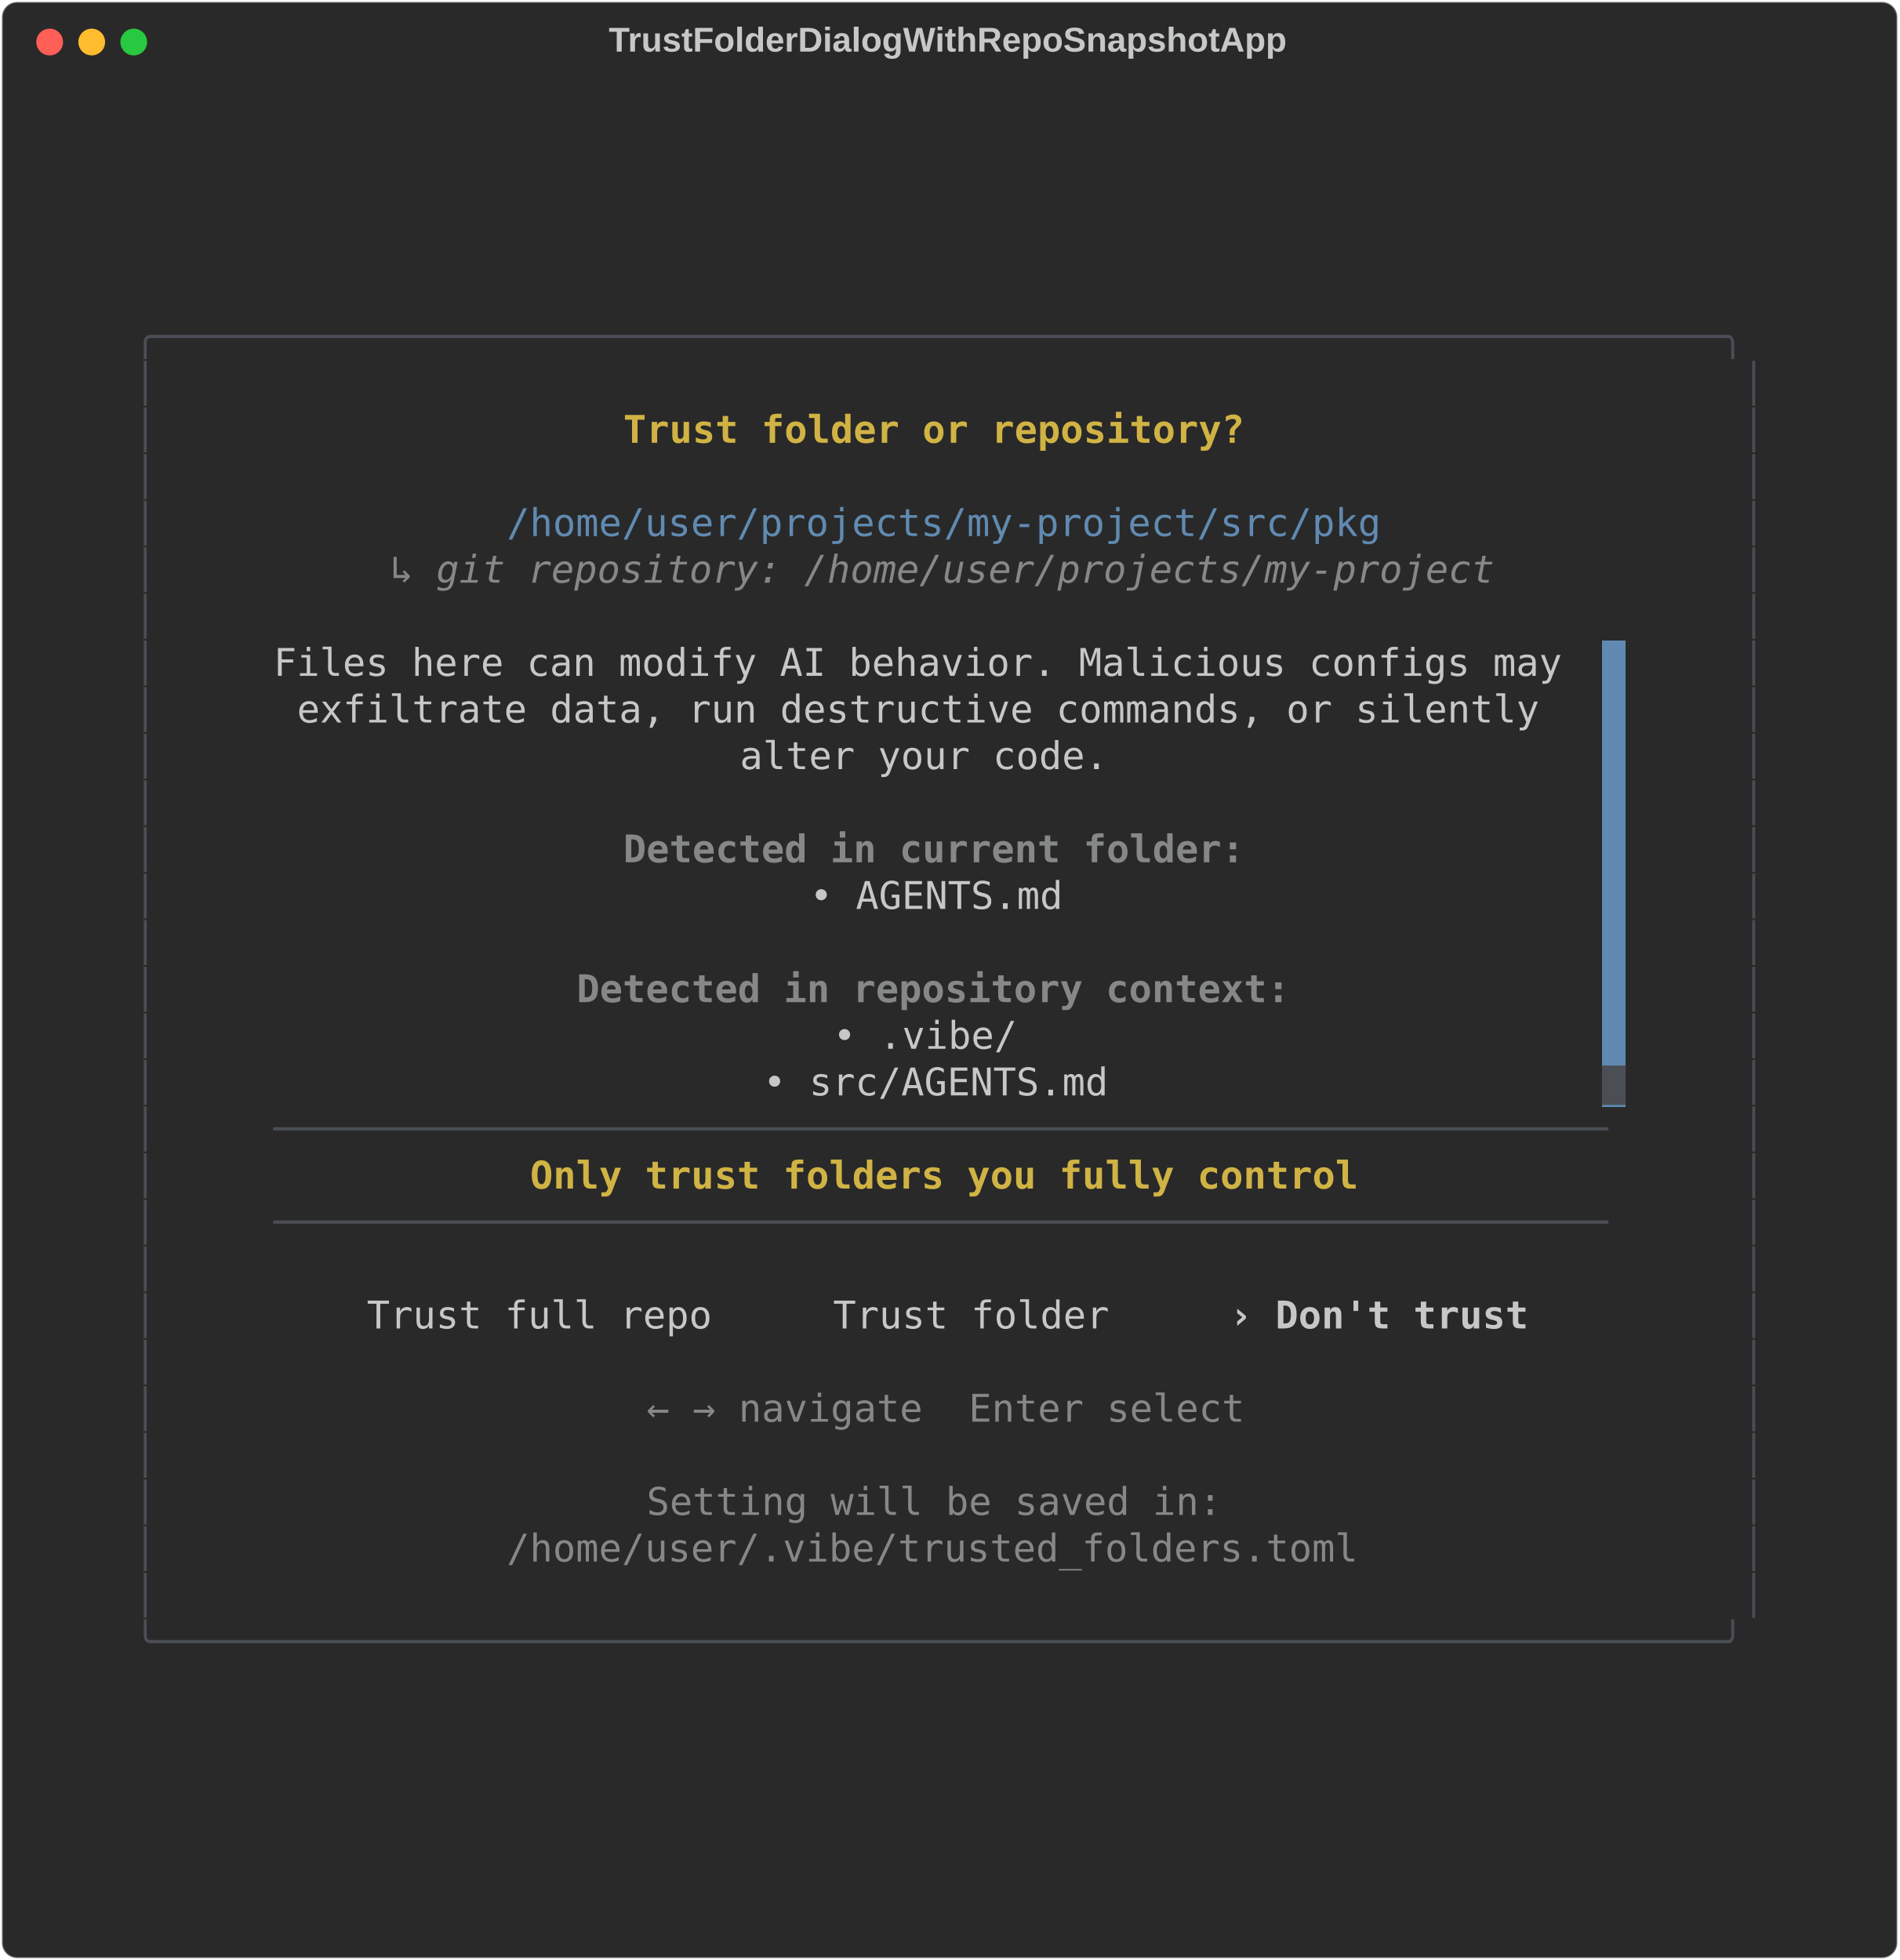
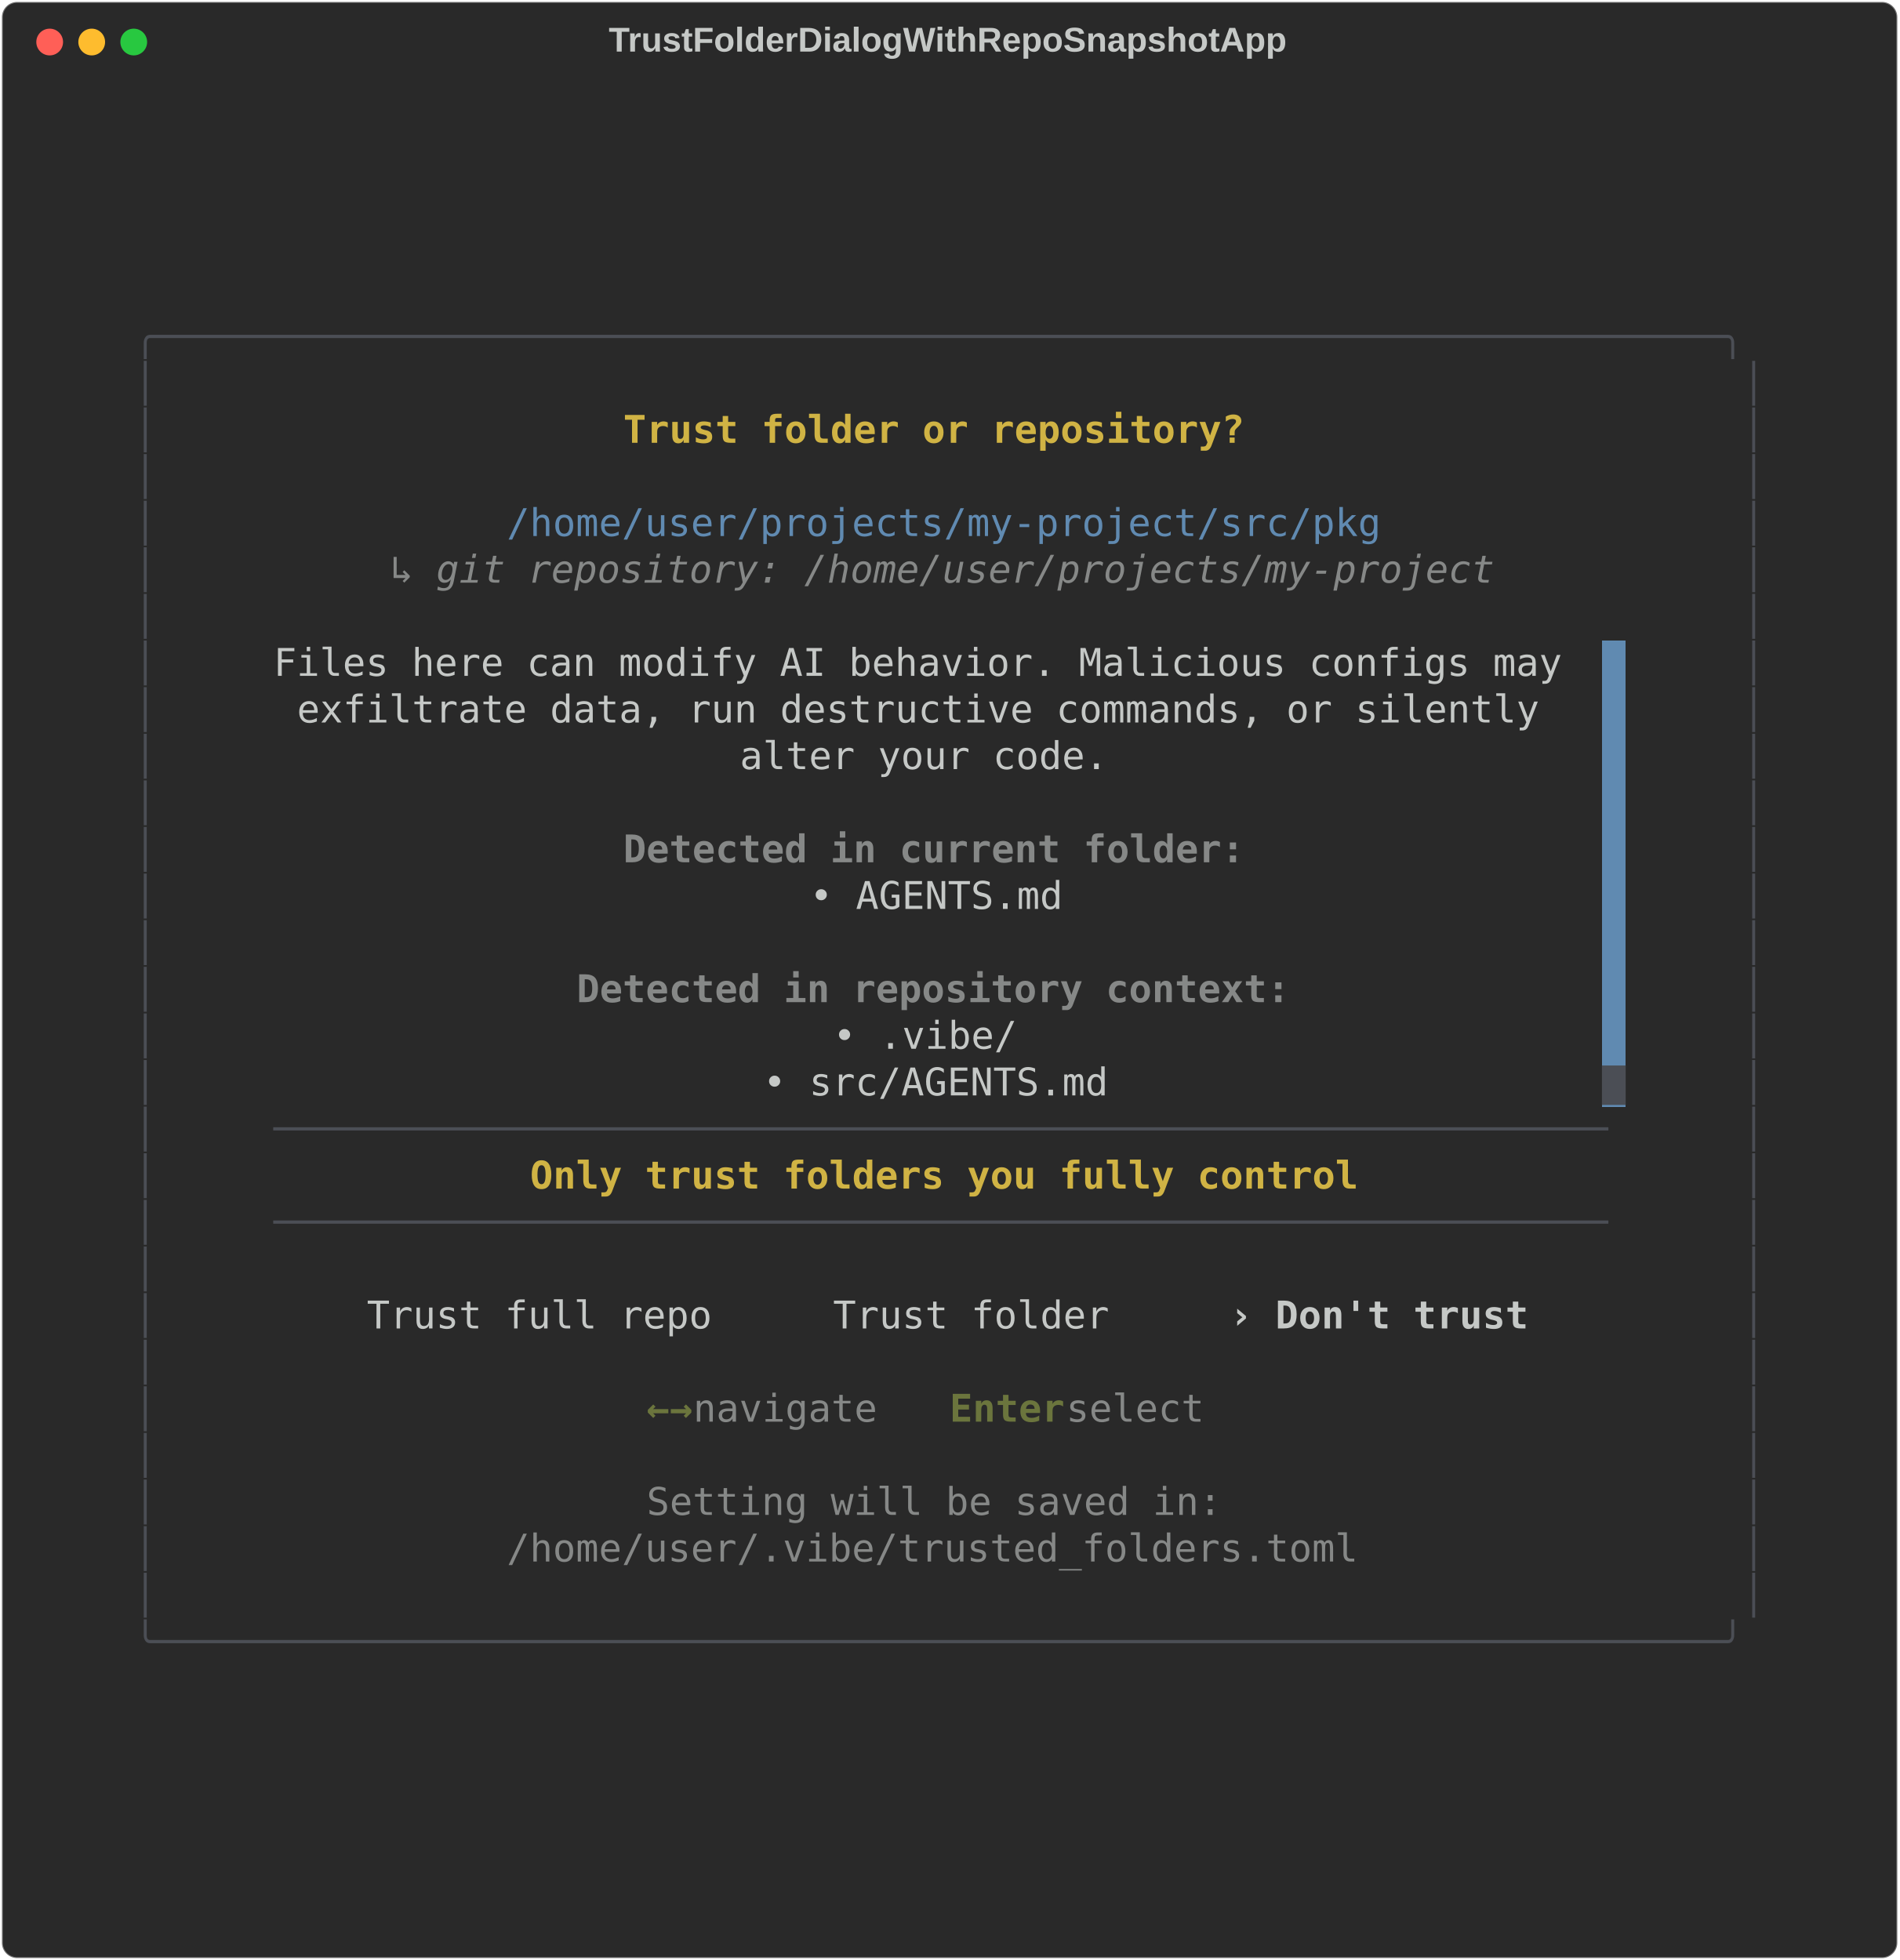
<svg xmlns="http://www.w3.org/2000/svg" class="rich-terminal" viewBox="0 0 994 1026.0">
  <style>

    @font-face {
        font-family: "Fira Code";
        src: local("FiraCode-Regular"),
                url("https://cdnjs.cloudflare.com/ajax/libs/firacode/6.2.0/woff2/FiraCode-Regular.woff2") format("woff2"),
                url("https://cdnjs.cloudflare.com/ajax/libs/firacode/6.2.0/woff/FiraCode-Regular.woff") format("woff");
        font-style: normal;
        font-weight: 400;
    }
    @font-face {
        font-family: "Fira Code";
        src: local("FiraCode-Bold"),
                url("https://cdnjs.cloudflare.com/ajax/libs/firacode/6.2.0/woff2/FiraCode-Bold.woff2") format("woff2"),
                url("https://cdnjs.cloudflare.com/ajax/libs/firacode/6.2.0/woff/FiraCode-Bold.woff") format("woff");
        font-style: bold;
        font-weight: 700;
    }

    .terminal-matrix {
        font-family: Fira Code, monospace;
        font-size: 20px;
        line-height: 24.4px;
        font-variant-east-asian: full-width;
    }

    .terminal-title {
        font-size: 18px;
        font-weight: bold;
        font-family: arial;
    }

    .terminal-r1 { fill: #c5c8c6 }
.terminal-r2 { fill: #4b4e55 }
.terminal-r3 { fill: #d0b344;font-weight: bold }
.terminal-r4 { fill: #608ab1 }
.terminal-r5 { fill: #868887;font-style: italic; }
.terminal-r6 { fill: #292929 }
.terminal-r7 { fill: #868887;font-weight: bold }
.terminal-r8 { fill: #c5c8c6;font-weight: bold }
- .terminal-r9 { fill: #868887 }
+ .terminal-r9 { fill: #6b753d;font-weight: bold }
+ .terminal-r10 { fill: #868887 }
    </style>
  <defs>
    <clipPath id="terminal-clip-terminal">
      <rect x="0" y="0" width="975.0" height="975.0" />
    </clipPath>
    <clipPath id="terminal-line-0">
      <rect x="0" y="1.5" width="976" height="24.65" />
    </clipPath>
    <clipPath id="terminal-line-1">
      <rect x="0" y="25.9" width="976" height="24.65" />
    </clipPath>
    <clipPath id="terminal-line-2">
      <rect x="0" y="50.3" width="976" height="24.65" />
    </clipPath>
    <clipPath id="terminal-line-3">
      <rect x="0" y="74.7" width="976" height="24.65" />
    </clipPath>
    <clipPath id="terminal-line-4">
      <rect x="0" y="99.1" width="976" height="24.65" />
    </clipPath>
    <clipPath id="terminal-line-5">
      <rect x="0" y="123.5" width="976" height="24.65" />
    </clipPath>
    <clipPath id="terminal-line-6">
      <rect x="0" y="147.9" width="976" height="24.65" />
    </clipPath>
    <clipPath id="terminal-line-7">
      <rect x="0" y="172.3" width="976" height="24.65" />
    </clipPath>
    <clipPath id="terminal-line-8">
      <rect x="0" y="196.7" width="976" height="24.65" />
    </clipPath>
    <clipPath id="terminal-line-9">
      <rect x="0" y="221.1" width="976" height="24.65" />
    </clipPath>
    <clipPath id="terminal-line-10">
      <rect x="0" y="245.5" width="976" height="24.65" />
    </clipPath>
    <clipPath id="terminal-line-11">
      <rect x="0" y="269.9" width="976" height="24.65" />
    </clipPath>
    <clipPath id="terminal-line-12">
      <rect x="0" y="294.3" width="976" height="24.65" />
    </clipPath>
    <clipPath id="terminal-line-13">
      <rect x="0" y="318.7" width="976" height="24.65" />
    </clipPath>
    <clipPath id="terminal-line-14">
      <rect x="0" y="343.1" width="976" height="24.65" />
    </clipPath>
    <clipPath id="terminal-line-15">
      <rect x="0" y="367.5" width="976" height="24.65" />
    </clipPath>
    <clipPath id="terminal-line-16">
      <rect x="0" y="391.9" width="976" height="24.65" />
    </clipPath>
    <clipPath id="terminal-line-17">
      <rect x="0" y="416.3" width="976" height="24.65" />
    </clipPath>
    <clipPath id="terminal-line-18">
      <rect x="0" y="440.7" width="976" height="24.65" />
    </clipPath>
    <clipPath id="terminal-line-19">
      <rect x="0" y="465.1" width="976" height="24.65" />
    </clipPath>
    <clipPath id="terminal-line-20">
      <rect x="0" y="489.5" width="976" height="24.65" />
    </clipPath>
    <clipPath id="terminal-line-21">
      <rect x="0" y="513.9" width="976" height="24.65" />
    </clipPath>
    <clipPath id="terminal-line-22">
      <rect x="0" y="538.3" width="976" height="24.65" />
    </clipPath>
    <clipPath id="terminal-line-23">
      <rect x="0" y="562.7" width="976" height="24.65" />
    </clipPath>
    <clipPath id="terminal-line-24">
      <rect x="0" y="587.1" width="976" height="24.65" />
    </clipPath>
    <clipPath id="terminal-line-25">
      <rect x="0" y="611.5" width="976" height="24.65" />
    </clipPath>
    <clipPath id="terminal-line-26">
      <rect x="0" y="635.9" width="976" height="24.65" />
    </clipPath>
    <clipPath id="terminal-line-27">
      <rect x="0" y="660.3" width="976" height="24.65" />
    </clipPath>
    <clipPath id="terminal-line-28">
      <rect x="0" y="684.7" width="976" height="24.65" />
    </clipPath>
    <clipPath id="terminal-line-29">
      <rect x="0" y="709.1" width="976" height="24.65" />
    </clipPath>
    <clipPath id="terminal-line-30">
      <rect x="0" y="733.5" width="976" height="24.65" />
    </clipPath>
    <clipPath id="terminal-line-31">
      <rect x="0" y="757.9" width="976" height="24.65" />
    </clipPath>
    <clipPath id="terminal-line-32">
      <rect x="0" y="782.3" width="976" height="24.65" />
    </clipPath>
    <clipPath id="terminal-line-33">
      <rect x="0" y="806.7" width="976" height="24.65" />
    </clipPath>
    <clipPath id="terminal-line-34">
      <rect x="0" y="831.1" width="976" height="24.65" />
    </clipPath>
    <clipPath id="terminal-line-35">
      <rect x="0" y="855.5" width="976" height="24.65" />
    </clipPath>
    <clipPath id="terminal-line-36">
      <rect x="0" y="879.9" width="976" height="24.65" />
    </clipPath>
    <clipPath id="terminal-line-37">
      <rect x="0" y="904.3" width="976" height="24.65" />
    </clipPath>
    <clipPath id="terminal-line-38">
      <rect x="0" y="928.7" width="976" height="24.65" />
    </clipPath>
  </defs>
  <rect fill="#292929" stroke="rgba(255,255,255,0.35)" stroke-width="1" x="1" y="1" width="992" height="1024" rx="8" />
  <text class="terminal-title" fill="#c5c8c6" text-anchor="middle" x="496" y="27">TrustFolderDialogWithRepoSnapshotApp</text>
  <g transform="translate(26,22)">
    <circle cx="0" cy="0" r="7" fill="#ff5f57" />
    <circle cx="22" cy="0" r="7" fill="#febc2e" />
    <circle cx="44" cy="0" r="7" fill="#28c840" />
  </g>
  <g transform="translate(9, 41)" clip-path="url(#terminal-clip-terminal)">
    <rect fill="#608ab1" x="829.6" y="294.3" width="12.2" height="24.65" shape-rendering="crispEdges" />
    <rect fill="#608ab1" x="829.6" y="318.7" width="12.2" height="24.65" shape-rendering="crispEdges" />
    <rect fill="#608ab1" x="829.6" y="343.1" width="12.2" height="24.65" shape-rendering="crispEdges" />
    <rect fill="#608ab1" x="829.6" y="367.5" width="12.2" height="24.65" shape-rendering="crispEdges" />
    <rect fill="#608ab1" x="829.6" y="391.9" width="12.2" height="24.65" shape-rendering="crispEdges" />
    <rect fill="#608ab1" x="829.6" y="416.3" width="12.2" height="24.65" shape-rendering="crispEdges" />
    <rect fill="#608ab1" x="829.6" y="440.7" width="12.2" height="24.65" shape-rendering="crispEdges" />
    <rect fill="#608ab1" x="829.6" y="465.1" width="12.2" height="24.65" shape-rendering="crispEdges" />
    <rect fill="#608ab1" x="829.6" y="489.5" width="12.2" height="24.65" shape-rendering="crispEdges" />
    <rect fill="#608ab1" x="829.6" y="513.9" width="12.2" height="24.65" shape-rendering="crispEdges" />
    <g class="terminal-matrix">
      <text class="terminal-r1" x="976" y="20" textLength="12.2" clip-path="url(#terminal-line-0)">
</text>
      <text class="terminal-r1" x="976" y="44.4" textLength="12.2" clip-path="url(#terminal-line-1)">
</text>
      <text class="terminal-r1" x="976" y="68.8" textLength="12.2" clip-path="url(#terminal-line-2)">
</text>
      <text class="terminal-r1" x="976" y="93.2" textLength="12.2" clip-path="url(#terminal-line-3)">
</text>
      <text class="terminal-r1" x="976" y="117.6" textLength="12.2" clip-path="url(#terminal-line-4)">
</text>
      <text class="terminal-r2" x="61" y="142" textLength="854" clip-path="url(#terminal-line-5)">╭────────────────────────────────────────────────────────────────────╮</text>
      <text class="terminal-r1" x="976" y="142" textLength="12.2" clip-path="url(#terminal-line-5)">
</text>
      <text class="terminal-r2" x="61" y="166.4" textLength="12.2" clip-path="url(#terminal-line-6)">│</text>
      <text class="terminal-r2" x="902.8" y="166.4" textLength="12.2" clip-path="url(#terminal-line-6)">│</text>
      <text class="terminal-r1" x="976" y="166.4" textLength="12.2" clip-path="url(#terminal-line-6)">
</text>
      <text class="terminal-r2" x="61" y="190.8" textLength="12.2" clip-path="url(#terminal-line-7)">│</text>
      <text class="terminal-r3" x="317.2" y="190.8" textLength="329.4" clip-path="url(#terminal-line-7)">Trust folder or repository?</text>
      <text class="terminal-r2" x="902.8" y="190.8" textLength="12.2" clip-path="url(#terminal-line-7)">│</text>
      <text class="terminal-r1" x="976" y="190.8" textLength="12.2" clip-path="url(#terminal-line-7)">
</text>
      <text class="terminal-r2" x="61" y="215.2" textLength="12.2" clip-path="url(#terminal-line-8)">│</text>
      <text class="terminal-r2" x="902.8" y="215.2" textLength="12.2" clip-path="url(#terminal-line-8)">│</text>
      <text class="terminal-r1" x="976" y="215.2" textLength="12.2" clip-path="url(#terminal-line-8)">
</text>
      <text class="terminal-r2" x="61" y="239.6" textLength="12.2" clip-path="url(#terminal-line-9)">│</text>
      <text class="terminal-r4" x="256.2" y="239.6" textLength="463.6" clip-path="url(#terminal-line-9)">/home/user/projects/my-project/src/pkg</text>
      <text class="terminal-r2" x="902.8" y="239.6" textLength="12.2" clip-path="url(#terminal-line-9)">│</text>
      <text class="terminal-r1" x="976" y="239.6" textLength="12.2" clip-path="url(#terminal-line-9)">
</text>
      <text class="terminal-r2" x="61" y="264" textLength="12.2" clip-path="url(#terminal-line-10)">│</text>
      <text class="terminal-r5" x="195.2" y="264" textLength="585.6" clip-path="url(#terminal-line-10)">↳ git repository: /home/user/projects/my-project</text>
      <text class="terminal-r2" x="902.8" y="264" textLength="12.2" clip-path="url(#terminal-line-10)">│</text>
      <text class="terminal-r1" x="976" y="264" textLength="12.2" clip-path="url(#terminal-line-10)">
</text>
      <text class="terminal-r2" x="61" y="288.4" textLength="12.2" clip-path="url(#terminal-line-11)">│</text>
      <text class="terminal-r2" x="902.8" y="288.4" textLength="12.2" clip-path="url(#terminal-line-11)">│</text>
      <text class="terminal-r1" x="976" y="288.4" textLength="12.2" clip-path="url(#terminal-line-11)">
</text>
      <text class="terminal-r2" x="61" y="312.8" textLength="12.2" clip-path="url(#terminal-line-12)">│</text>
      <text class="terminal-r1" x="134.2" y="312.8" textLength="683.2" clip-path="url(#terminal-line-12)">Files here can modify AI behavior. Malicious configs may</text>
      <text class="terminal-r2" x="902.8" y="312.8" textLength="12.2" clip-path="url(#terminal-line-12)">│</text>
      <text class="terminal-r1" x="976" y="312.8" textLength="12.2" clip-path="url(#terminal-line-12)">
</text>
      <text class="terminal-r2" x="61" y="337.2" textLength="12.2" clip-path="url(#terminal-line-13)">│</text>
      <text class="terminal-r1" x="146.4" y="337.2" textLength="658.8" clip-path="url(#terminal-line-13)">exfiltrate data, run destructive commands, or silently</text>
      <text class="terminal-r2" x="902.8" y="337.2" textLength="12.2" clip-path="url(#terminal-line-13)">│</text>
      <text class="terminal-r1" x="976" y="337.2" textLength="12.2" clip-path="url(#terminal-line-13)">
</text>
      <text class="terminal-r2" x="61" y="361.6" textLength="12.2" clip-path="url(#terminal-line-14)">│</text>
      <text class="terminal-r1" x="378.2" y="361.6" textLength="195.2" clip-path="url(#terminal-line-14)">alter your code.</text>
      <text class="terminal-r2" x="902.8" y="361.6" textLength="12.2" clip-path="url(#terminal-line-14)">│</text>
      <text class="terminal-r1" x="976" y="361.6" textLength="12.2" clip-path="url(#terminal-line-14)">
</text>
      <text class="terminal-r2" x="61" y="386" textLength="12.2" clip-path="url(#terminal-line-15)">│</text>
      <text class="terminal-r2" x="902.8" y="386" textLength="12.2" clip-path="url(#terminal-line-15)">│</text>
      <text class="terminal-r1" x="976" y="386" textLength="12.2" clip-path="url(#terminal-line-15)">
</text>
      <text class="terminal-r2" x="61" y="410.4" textLength="12.2" clip-path="url(#terminal-line-16)">│</text>
      <text class="terminal-r7" x="317.2" y="410.4" textLength="329.4" clip-path="url(#terminal-line-16)">Detected in current folder:</text>
      <text class="terminal-r2" x="902.8" y="410.4" textLength="12.2" clip-path="url(#terminal-line-16)">│</text>
      <text class="terminal-r1" x="976" y="410.4" textLength="12.2" clip-path="url(#terminal-line-16)">
</text>
      <text class="terminal-r2" x="61" y="434.8" textLength="12.2" clip-path="url(#terminal-line-17)">│</text>
      <text class="terminal-r1" x="414.8" y="434.8" textLength="134.2" clip-path="url(#terminal-line-17)">• AGENTS.md</text>
      <text class="terminal-r2" x="902.8" y="434.8" textLength="12.2" clip-path="url(#terminal-line-17)">│</text>
      <text class="terminal-r1" x="976" y="434.8" textLength="12.2" clip-path="url(#terminal-line-17)">
</text>
      <text class="terminal-r2" x="61" y="459.2" textLength="12.2" clip-path="url(#terminal-line-18)">│</text>
      <text class="terminal-r2" x="902.8" y="459.2" textLength="12.2" clip-path="url(#terminal-line-18)">│</text>
      <text class="terminal-r1" x="976" y="459.2" textLength="12.2" clip-path="url(#terminal-line-18)">
</text>
      <text class="terminal-r2" x="61" y="483.6" textLength="12.2" clip-path="url(#terminal-line-19)">│</text>
      <text class="terminal-r7" x="292.8" y="483.6" textLength="378.2" clip-path="url(#terminal-line-19)">Detected in repository context:</text>
      <text class="terminal-r2" x="902.8" y="483.6" textLength="12.2" clip-path="url(#terminal-line-19)">│</text>
      <text class="terminal-r1" x="976" y="483.6" textLength="12.2" clip-path="url(#terminal-line-19)">
</text>
      <text class="terminal-r2" x="61" y="508" textLength="12.2" clip-path="url(#terminal-line-20)">│</text>
      <text class="terminal-r1" x="427" y="508" textLength="97.6" clip-path="url(#terminal-line-20)">• .vibe/</text>
      <text class="terminal-r2" x="902.8" y="508" textLength="12.2" clip-path="url(#terminal-line-20)">│</text>
      <text class="terminal-r1" x="976" y="508" textLength="12.2" clip-path="url(#terminal-line-20)">
</text>
      <text class="terminal-r2" x="61" y="532.4" textLength="12.2" clip-path="url(#terminal-line-21)">│</text>
      <text class="terminal-r1" x="390.4" y="532.4" textLength="183" clip-path="url(#terminal-line-21)">• src/AGENTS.md</text>
      <text class="terminal-r2" x="829.6" y="532.4" textLength="12.2" clip-path="url(#terminal-line-21)">▇</text>
      <text class="terminal-r2" x="902.8" y="532.4" textLength="12.2" clip-path="url(#terminal-line-21)">│</text>
      <text class="terminal-r1" x="976" y="532.4" textLength="12.2" clip-path="url(#terminal-line-21)">
</text>
      <text class="terminal-r2" x="61" y="556.8" textLength="12.2" clip-path="url(#terminal-line-22)">│</text>
      <text class="terminal-r2" x="134.2" y="556.8" textLength="707.6" clip-path="url(#terminal-line-22)">──────────────────────────────────────────────────────────</text>
      <text class="terminal-r2" x="902.8" y="556.8" textLength="12.2" clip-path="url(#terminal-line-22)">│</text>
      <text class="terminal-r1" x="976" y="556.8" textLength="12.2" clip-path="url(#terminal-line-22)">
</text>
      <text class="terminal-r2" x="61" y="581.2" textLength="12.2" clip-path="url(#terminal-line-23)">│</text>
      <text class="terminal-r3" x="268.4" y="581.2" textLength="439.2" clip-path="url(#terminal-line-23)">Only trust folders you fully control</text>
      <text class="terminal-r2" x="902.8" y="581.2" textLength="12.2" clip-path="url(#terminal-line-23)">│</text>
      <text class="terminal-r1" x="976" y="581.2" textLength="12.2" clip-path="url(#terminal-line-23)">
</text>
      <text class="terminal-r2" x="61" y="605.6" textLength="12.2" clip-path="url(#terminal-line-24)">│</text>
      <text class="terminal-r2" x="134.2" y="605.6" textLength="707.6" clip-path="url(#terminal-line-24)">──────────────────────────────────────────────────────────</text>
      <text class="terminal-r2" x="902.8" y="605.6" textLength="12.2" clip-path="url(#terminal-line-24)">│</text>
      <text class="terminal-r1" x="976" y="605.6" textLength="12.2" clip-path="url(#terminal-line-24)">
</text>
      <text class="terminal-r2" x="61" y="630" textLength="12.2" clip-path="url(#terminal-line-25)">│</text>
      <text class="terminal-r2" x="902.8" y="630" textLength="12.2" clip-path="url(#terminal-line-25)">│</text>
      <text class="terminal-r1" x="976" y="630" textLength="12.2" clip-path="url(#terminal-line-25)">
</text>
      <text class="terminal-r2" x="61" y="654.4" textLength="12.2" clip-path="url(#terminal-line-26)">│</text>
      <text class="terminal-r1" x="183" y="654.4" textLength="207.4" clip-path="url(#terminal-line-26)">  Trust full repo</text>
      <text class="terminal-r1" x="427" y="654.4" textLength="170.8" clip-path="url(#terminal-line-26)">  Trust folder</text>
      <text class="terminal-r8" x="634.4" y="654.4" textLength="158.6" clip-path="url(#terminal-line-26)">› Don't trust</text>
      <text class="terminal-r2" x="902.8" y="654.4" textLength="12.2" clip-path="url(#terminal-line-26)">│</text>
      <text class="terminal-r1" x="976" y="654.4" textLength="12.2" clip-path="url(#terminal-line-26)">
</text>
      <text class="terminal-r2" x="61" y="678.8" textLength="12.2" clip-path="url(#terminal-line-27)">│</text>
      <text class="terminal-r2" x="902.8" y="678.8" textLength="12.2" clip-path="url(#terminal-line-27)">│</text>
      <text class="terminal-r1" x="976" y="678.8" textLength="12.2" clip-path="url(#terminal-line-27)">
</text>
      <text class="terminal-r2" x="61" y="703.2" textLength="12.2" clip-path="url(#terminal-line-28)">│</text>
-       <text class="terminal-r9" x="329.4" y="703.2" textLength="317.2" clip-path="url(#terminal-line-28)">← → navigate  Enter select</text>
+       <text class="terminal-r9" x="329.4" y="703.2" textLength="24.4" clip-path="url(#terminal-line-28)">←→</text>
+       <text class="terminal-r10" x="353.8" y="703.2" textLength="134.2" clip-path="url(#terminal-line-28)"> navigate  </text>
+       <text class="terminal-r9" x="488" y="703.2" textLength="61" clip-path="url(#terminal-line-28)">Enter</text>
+       <text class="terminal-r10" x="549" y="703.2" textLength="85.4" clip-path="url(#terminal-line-28)"> select</text>
      <text class="terminal-r2" x="902.8" y="703.2" textLength="12.2" clip-path="url(#terminal-line-28)">│</text>
      <text class="terminal-r1" x="976" y="703.2" textLength="12.2" clip-path="url(#terminal-line-28)">
</text>
      <text class="terminal-r2" x="61" y="727.6" textLength="12.2" clip-path="url(#terminal-line-29)">│</text>
      <text class="terminal-r2" x="902.8" y="727.6" textLength="12.2" clip-path="url(#terminal-line-29)">│</text>
      <text class="terminal-r1" x="976" y="727.6" textLength="12.2" clip-path="url(#terminal-line-29)">
</text>
      <text class="terminal-r2" x="61" y="752" textLength="12.2" clip-path="url(#terminal-line-30)">│</text>
-       <text class="terminal-r9" x="329.4" y="752" textLength="305" clip-path="url(#terminal-line-30)">Setting will be saved in:</text>
+       <text class="terminal-r10" x="329.4" y="752" textLength="305" clip-path="url(#terminal-line-30)">Setting will be saved in:</text>
      <text class="terminal-r2" x="902.8" y="752" textLength="12.2" clip-path="url(#terminal-line-30)">│</text>
      <text class="terminal-r1" x="976" y="752" textLength="12.2" clip-path="url(#terminal-line-30)">
</text>
      <text class="terminal-r2" x="61" y="776.4" textLength="12.2" clip-path="url(#terminal-line-31)">│</text>
-       <text class="terminal-r9" x="256.2" y="776.4" textLength="451.4" clip-path="url(#terminal-line-31)">/home/user/.vibe/trusted_folders.toml</text>
+       <text class="terminal-r10" x="256.2" y="776.4" textLength="451.4" clip-path="url(#terminal-line-31)">/home/user/.vibe/trusted_folders.toml</text>
      <text class="terminal-r2" x="902.8" y="776.4" textLength="12.2" clip-path="url(#terminal-line-31)">│</text>
      <text class="terminal-r1" x="976" y="776.4" textLength="12.2" clip-path="url(#terminal-line-31)">
</text>
      <text class="terminal-r2" x="61" y="800.8" textLength="12.2" clip-path="url(#terminal-line-32)">│</text>
      <text class="terminal-r2" x="902.8" y="800.8" textLength="12.2" clip-path="url(#terminal-line-32)">│</text>
      <text class="terminal-r1" x="976" y="800.8" textLength="12.2" clip-path="url(#terminal-line-32)">
</text>
      <text class="terminal-r2" x="61" y="825.2" textLength="854" clip-path="url(#terminal-line-33)">╰────────────────────────────────────────────────────────────────────╯</text>
      <text class="terminal-r1" x="976" y="825.2" textLength="12.2" clip-path="url(#terminal-line-33)">
</text>
      <text class="terminal-r1" x="976" y="849.6" textLength="12.2" clip-path="url(#terminal-line-34)">
</text>
      <text class="terminal-r1" x="976" y="874" textLength="12.2" clip-path="url(#terminal-line-35)">
</text>
      <text class="terminal-r1" x="976" y="898.4" textLength="12.2" clip-path="url(#terminal-line-36)">
</text>
      <text class="terminal-r1" x="976" y="922.8" textLength="12.2" clip-path="url(#terminal-line-37)">
</text>
      <text class="terminal-r1" x="976" y="947.2" textLength="12.2" clip-path="url(#terminal-line-38)">
</text>
    </g>
  </g>
</svg>
